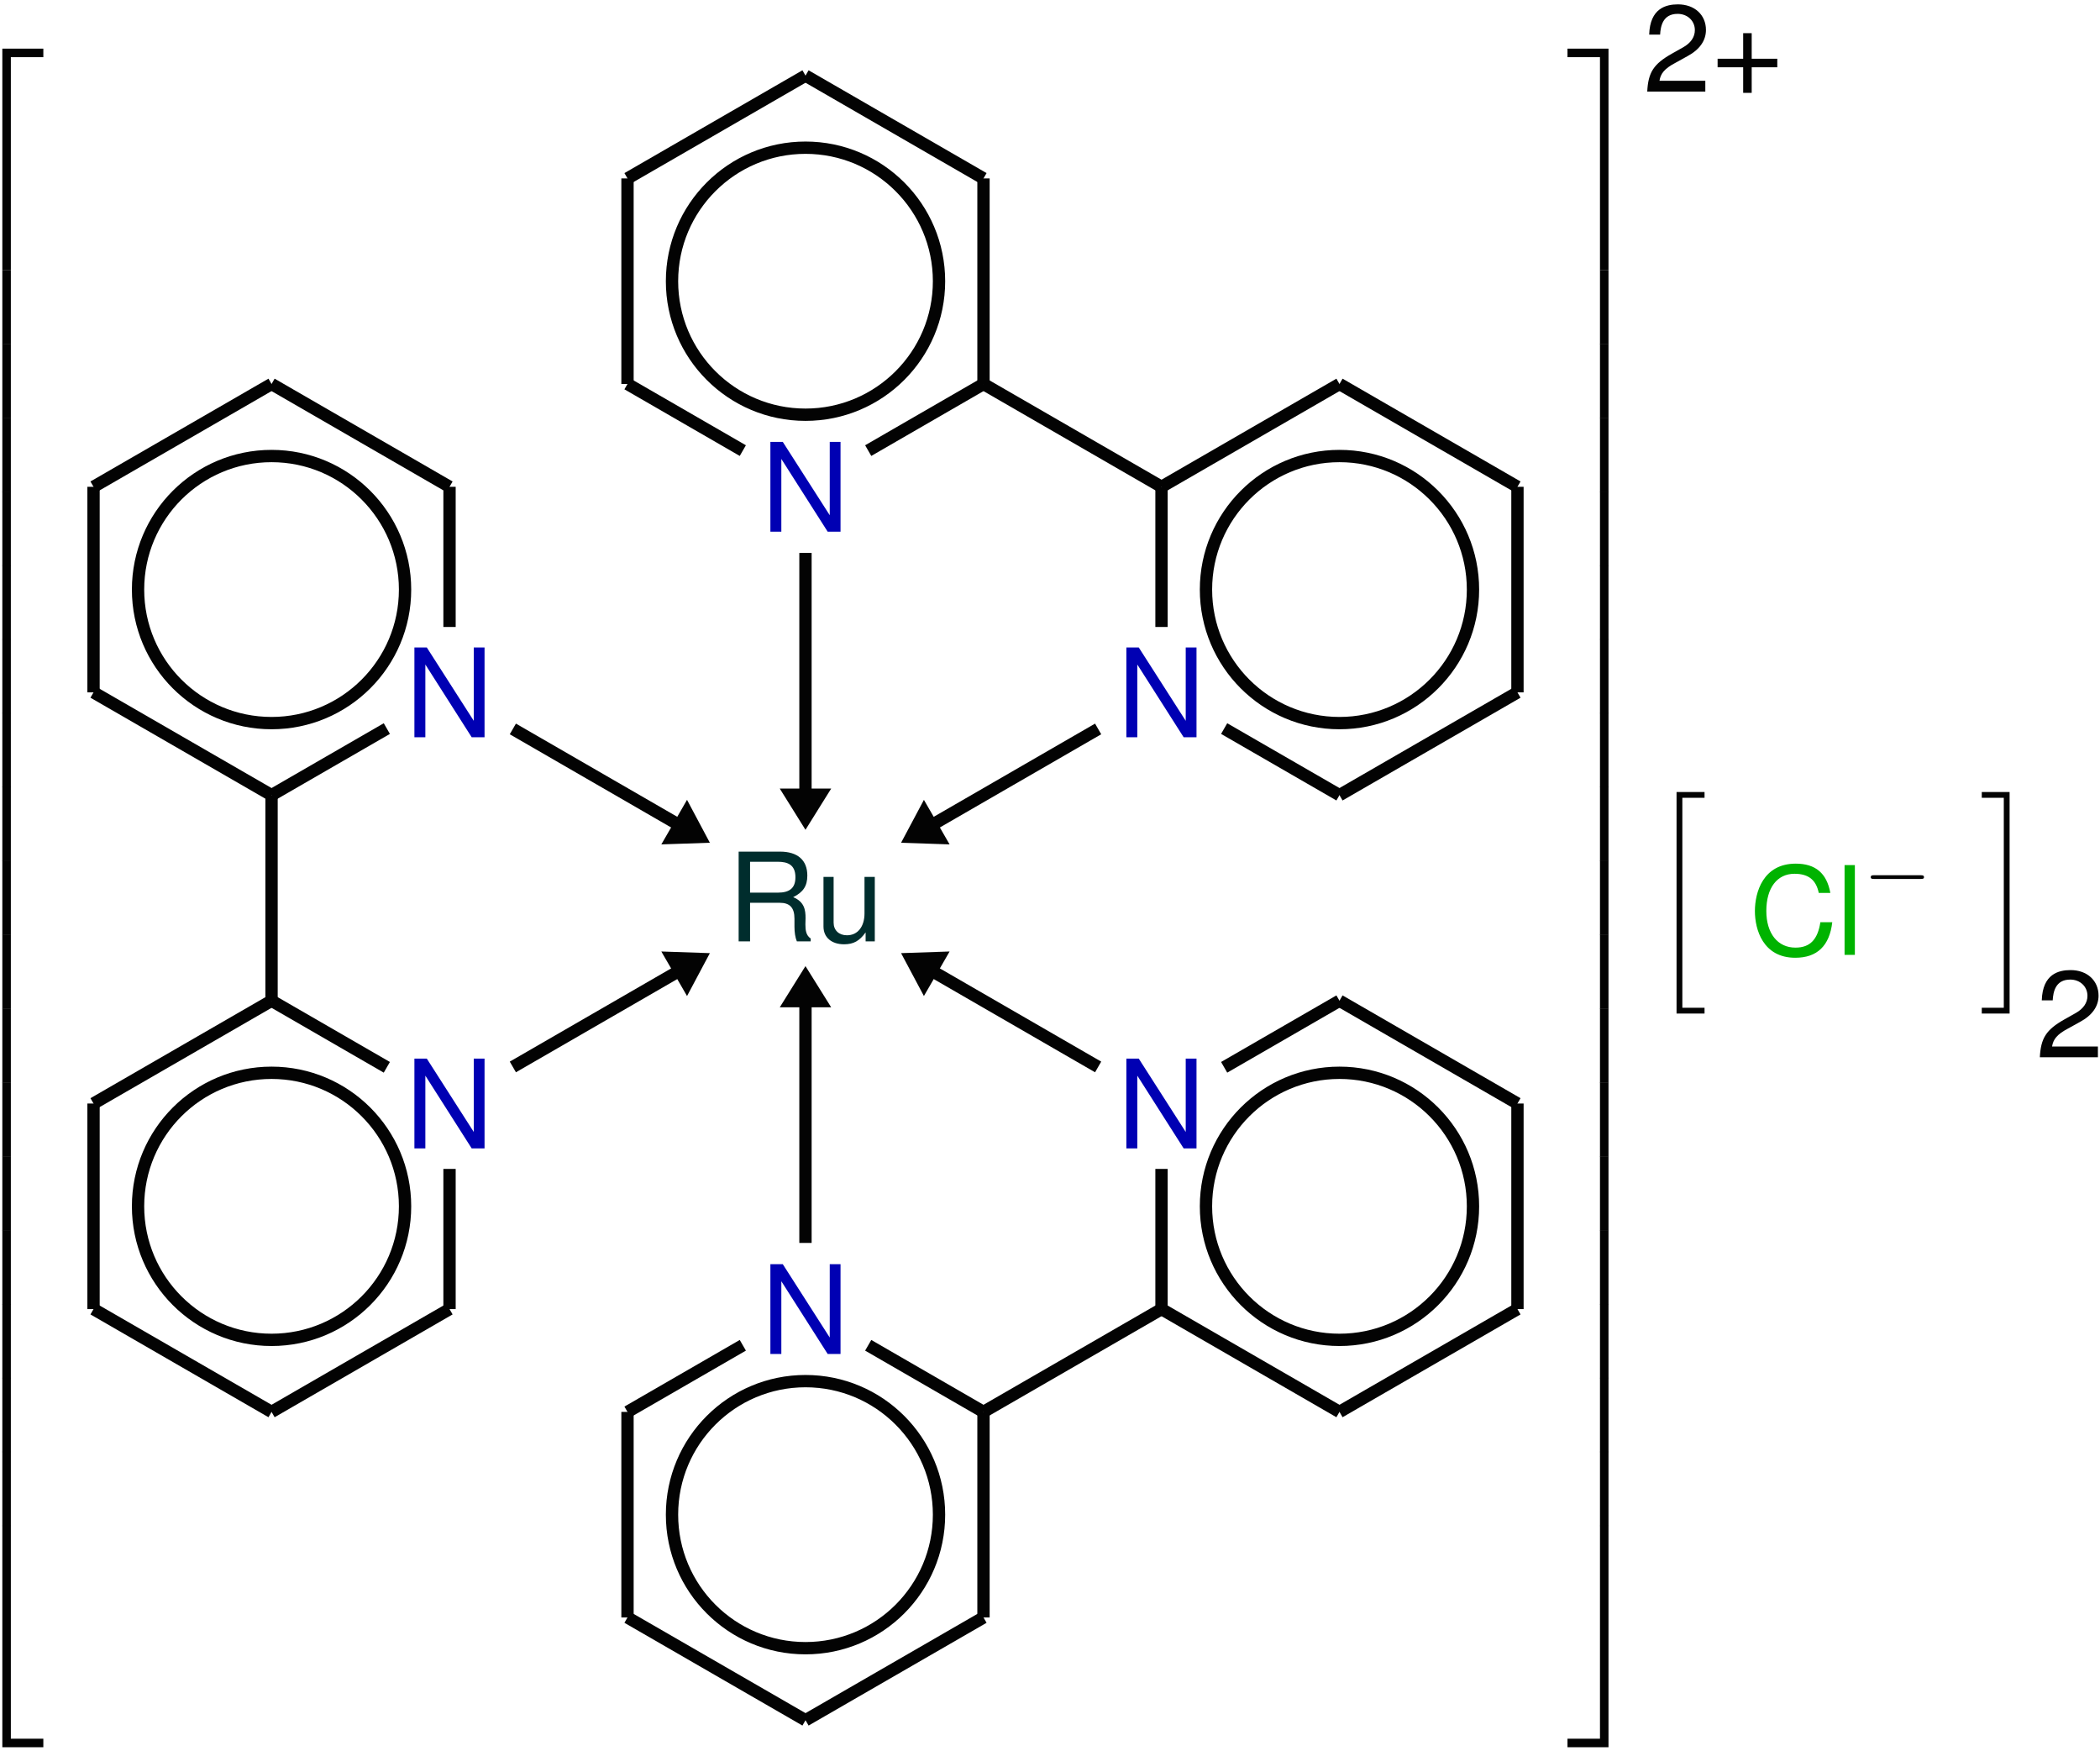
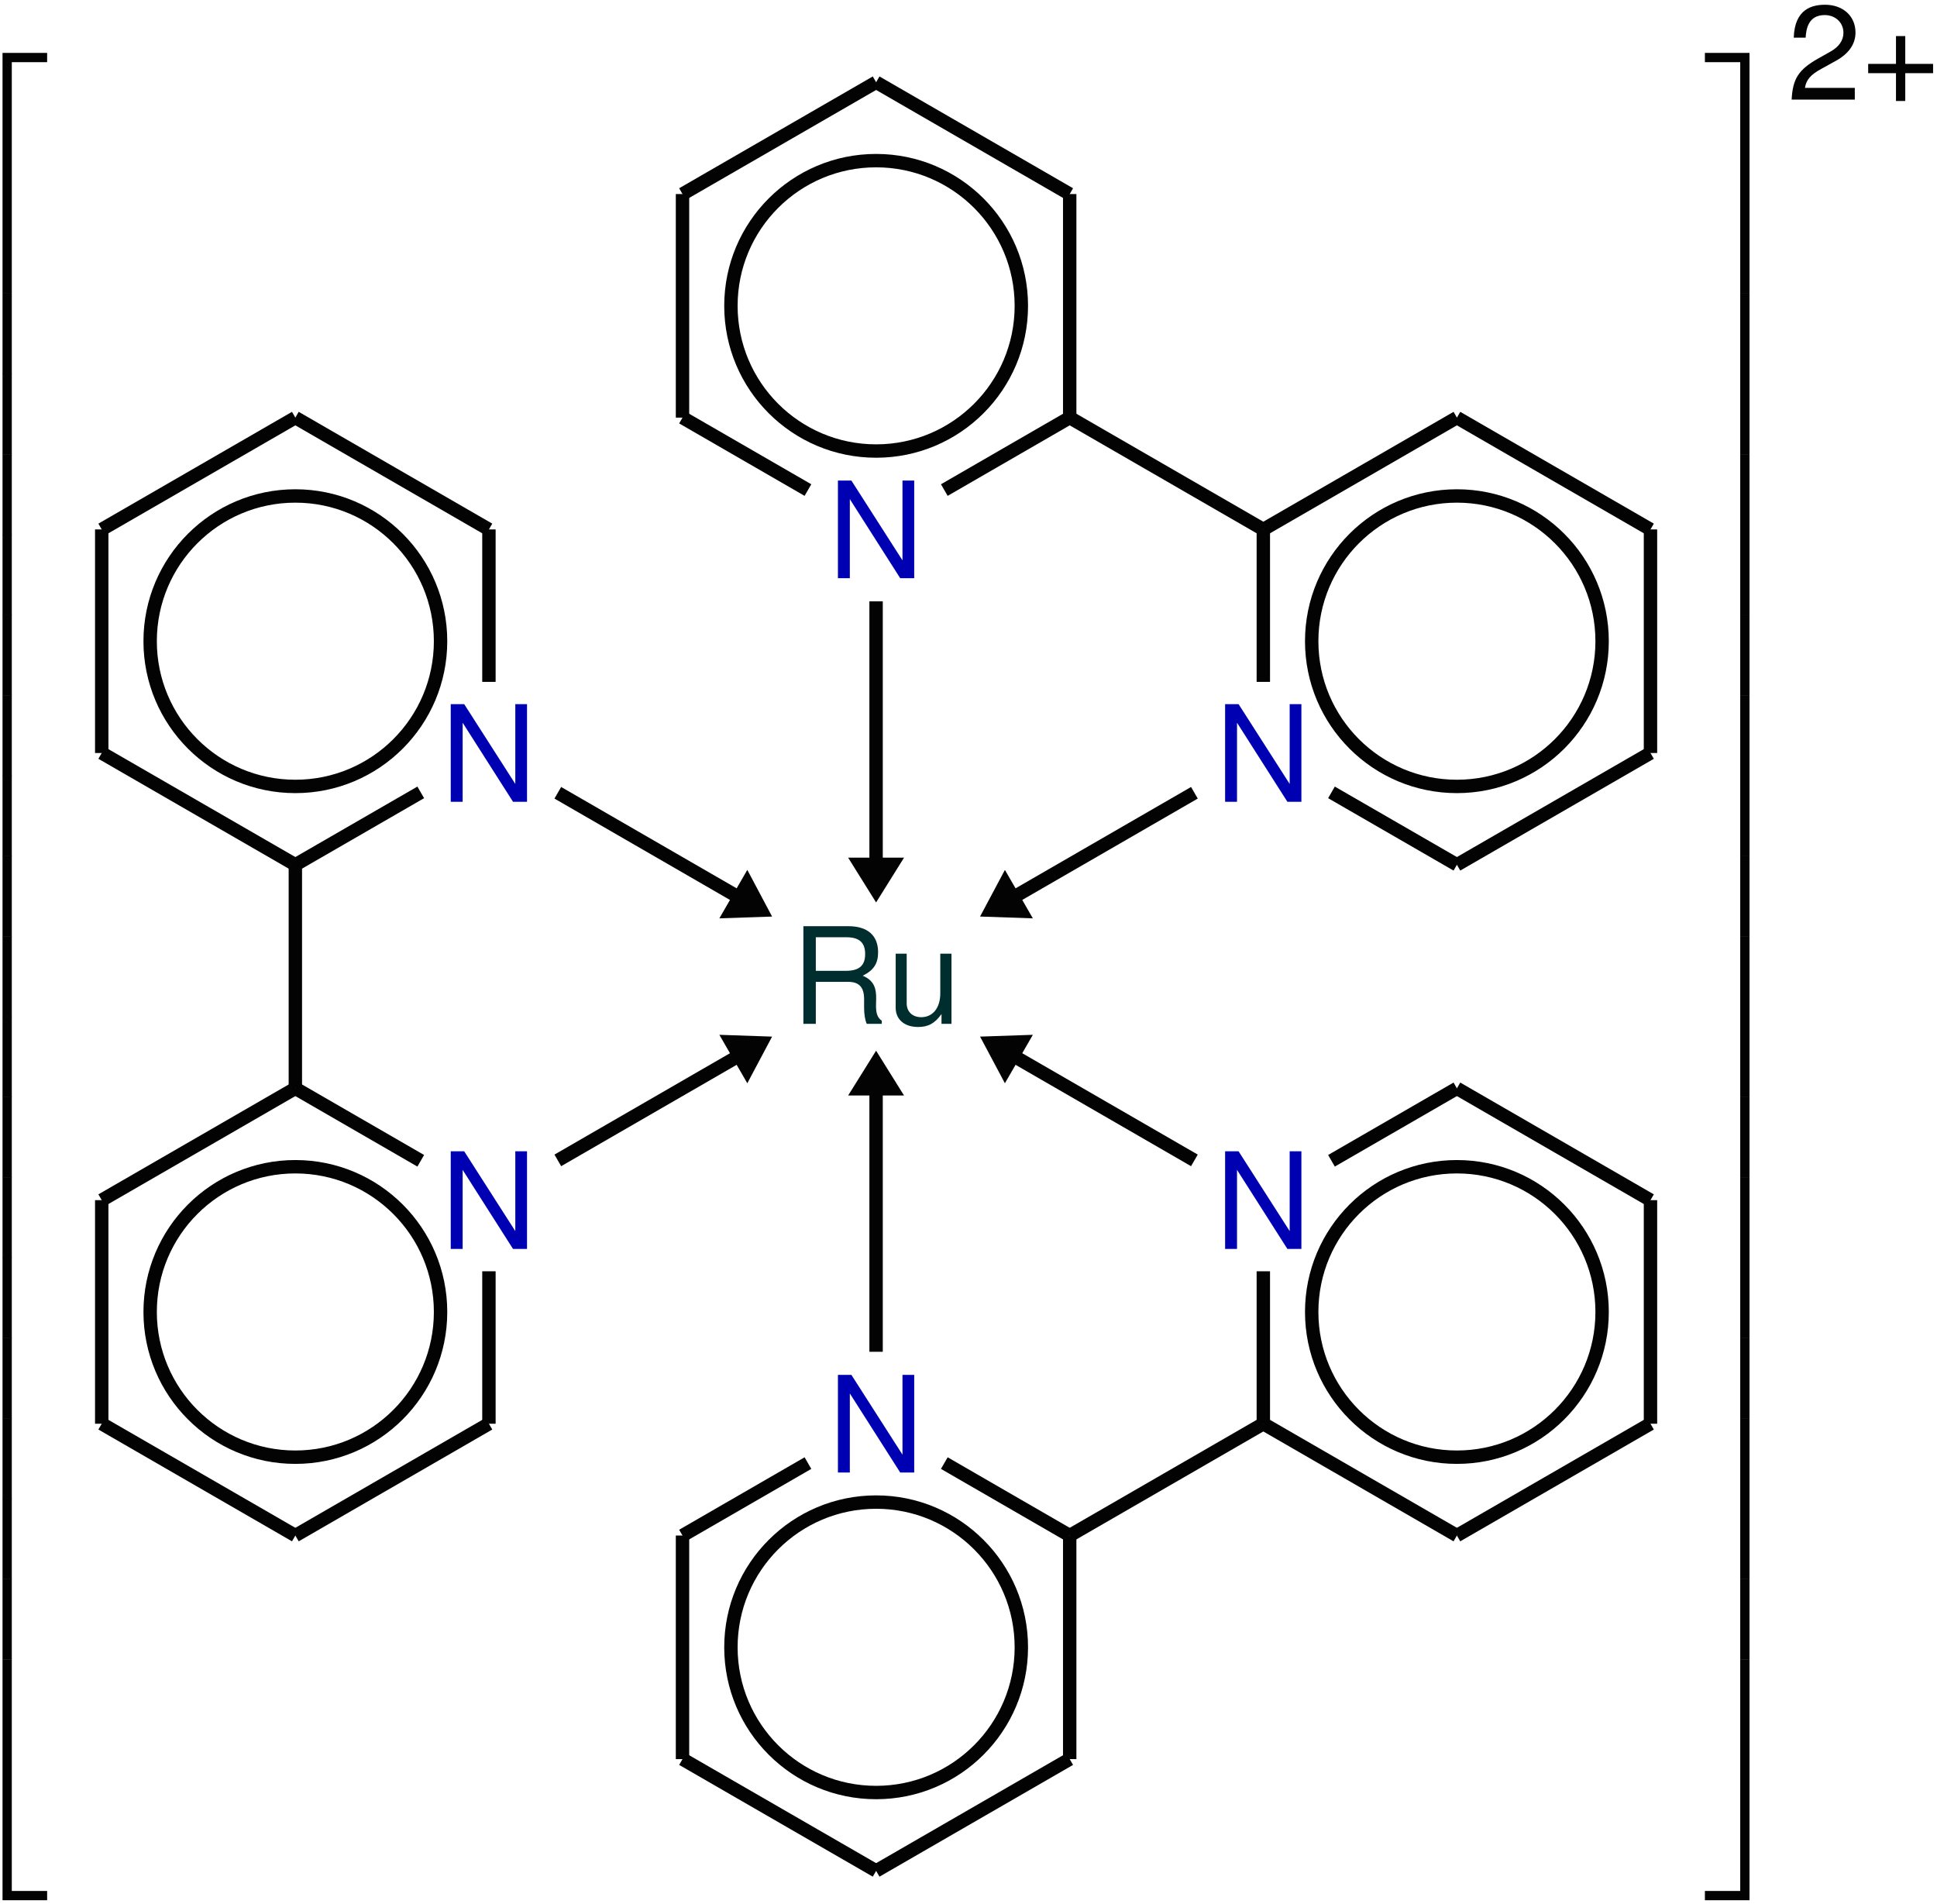
- <svg xmlns="http://www.w3.org/2000/svg" xmlns:xlink="http://www.w3.org/1999/xlink" width="204pt" height="170pt" viewBox="0 0 204 170" version="1.1">
+ <svg xmlns="http://www.w3.org/2000/svg" xmlns:xlink="http://www.w3.org/1999/xlink" width="173pt" height="170pt" viewBox="0 0 173 170" version="1.1">
  <defs>
    <g>
      <symbol overflow="visible" id="glyph0-0">
        <path style="stroke:none;" d="" />
      </symbol>
      <symbol overflow="visible" id="glyph0-1">
        <path style="stroke:none;" d="M 3.891 21.031 L 4.719 21.031 L 4.719 0.359 L 7.875 0.359 L 7.875 -0.469 L 3.891 -0.469 Z M 3.891 21.031 " />
      </symbol>
      <symbol overflow="visible" id="glyph0-2">
        <path style="stroke:none;" d="M 3.891 7.188 L 4.719 7.188 L 4.719 -0.016 L 3.891 -0.016 Z M 3.891 7.188 " />
      </symbol>
      <symbol overflow="visible" id="glyph0-3">
        <path style="stroke:none;" d="M 3.891 21.031 L 7.875 21.031 L 7.875 20.203 L 4.719 20.203 L 4.719 -0.484 L 3.891 -0.484 Z M 3.891 21.031 " />
      </symbol>
      <symbol overflow="visible" id="glyph0-4">
        <path style="stroke:none;" d="M 3.234 21.031 L 4.062 21.031 L 4.062 -0.469 L 0.078 -0.469 L 0.078 0.359 L 3.234 0.359 Z M 3.234 21.031 " />
      </symbol>
      <symbol overflow="visible" id="glyph0-5">
        <path style="stroke:none;" d="M 3.234 7.188 L 4.062 7.188 L 4.062 -0.016 L 3.234 -0.016 Z M 3.234 7.188 " />
      </symbol>
      <symbol overflow="visible" id="glyph0-6">
        <path style="stroke:none;" d="M 3.234 20.203 L 0.078 20.203 L 0.078 21.031 L 4.062 21.031 L 4.062 -0.484 L 3.234 -0.484 Z M 3.234 20.203 " />
      </symbol>
-       <symbol overflow="visible" id="glyph0-7">
-         <path style="stroke:none;" d="M 2.703 21.031 L 5.422 21.031 L 5.422 20.469 L 3.266 20.469 L 3.266 0.078 L 5.422 0.078 L 5.422 -0.484 L 2.703 -0.484 Z M 2.703 21.031 " />
-       </symbol>
-       <symbol overflow="visible" id="glyph0-8">
-         <path style="stroke:none;" d="M 2.359 20.469 L 0.219 20.469 L 0.219 21.031 L 2.922 21.031 L 2.922 -0.484 L 0.219 -0.484 L 0.219 0.078 L 2.359 0.078 Z M 2.359 20.469 " />
-       </symbol>
      <symbol overflow="visible" id="glyph1-0">
        <path style="stroke:none;" d="M 7.406 -6.219 C 7.406 -7.609 6.406 -8.516 4.859 -8.516 C 3.125 -8.516 2.234 -7.547 2.234 -5.719 L 3.25 -5.719 C 3.25 -6.781 3.547 -7.578 4.797 -7.578 C 5.719 -7.578 6.328 -7.031 6.328 -6.219 C 6.328 -4.703 4.188 -4.312 4.188 -2.688 L 4.188 -2.031 L 5.266 -2.031 L 5.266 -2.594 C 5.266 -4.016 7.406 -4.25 7.406 -6.219 Z M 5.266 -0.891 L 4.188 -0.891 L 4.188 0.344 L 5.266 0.344 Z M 0.422 1.656 L 9.141 1.656 L 9.141 -9.562 L 0.422 -9.562 Z M 1.406 0.828 L 1.406 -8.719 L 8.156 -8.719 L 8.156 0.828 Z M 1.406 0.828 " />
      </symbol>
      <symbol overflow="visible" id="glyph1-1">
        <path style="stroke:none;" d="M 6.25 -4.297 C 7.234 -4.781 7.625 -5.391 7.625 -6.391 C 7.625 -7.891 6.688 -8.719 4.969 -8.719 L 0.953 -8.719 L 0.953 0 L 2.062 0 L 2.062 -3.75 L 4.938 -3.75 C 5.922 -3.75 6.375 -3.281 6.375 -2.203 L 6.375 -1.422 C 6.375 -0.891 6.453 -0.359 6.609 0 L 7.953 0 L 7.953 -0.281 C 7.5 -0.578 7.438 -1.094 7.438 -1.656 C 7.438 -1.844 7.453 -2.062 7.453 -2.266 C 7.453 -3.047 7.344 -3.844 6.25 -4.297 Z M 6.469 -6.234 C 6.469 -5.203 5.938 -4.734 4.75 -4.734 L 2.062 -4.734 L 2.062 -7.734 L 4.75 -7.734 C 5.688 -7.734 6.469 -7.469 6.469 -6.234 Z M 6.469 -6.234 " />
      </symbol>
      <symbol overflow="visible" id="glyph1-2">
        <path style="stroke:none;" d="M 5.703 0 L 5.703 -6.266 L 4.703 -6.266 L 4.703 -2.719 C 4.703 -1.438 4.047 -0.594 3 -0.594 C 2.219 -0.594 1.703 -1.078 1.703 -1.828 L 1.703 -6.266 L 0.719 -6.266 L 0.719 -1.438 C 0.719 -0.391 1.5 0.281 2.719 0.281 C 3.641 0.281 4.219 -0.047 4.812 -0.875 L 4.812 0 Z M 5.703 0 " />
      </symbol>
      <symbol overflow="visible" id="glyph1-3">
        <path style="stroke:none;" d="M 7.766 -8.719 L 6.719 -8.719 L 6.719 -1.594 L 2.156 -8.719 L 0.953 -8.719 L 0.953 0 L 2.016 0 L 2.016 -7.062 L 6.516 0 L 7.766 0 Z M 7.766 -8.719 " />
      </symbol>
      <symbol overflow="visible" id="glyph1-4">
-         <path style="stroke:none;" d="M 0.484 -4.25 C 0.484 -2.469 1.266 0.281 4.406 0.281 C 6.531 0.281 7.734 -0.875 8 -3.172 L 6.844 -3.172 C 6.594 -1.531 5.875 -0.703 4.422 -0.703 C 2.688 -0.703 1.594 -2.094 1.594 -4.266 C 1.594 -6.5 2.641 -7.875 4.328 -7.875 C 5.734 -7.875 6.438 -7.234 6.688 -6.016 L 7.812 -6.016 C 7.469 -7.922 6.375 -8.859 4.453 -8.859 C 1.281 -8.859 0.484 -6.078 0.484 -4.25 Z M 0.484 -4.25 " />
+         <path style="stroke:none;" d="M 0.594 -5.531 L 1.656 -5.531 C 1.703 -6.328 1.906 -7.547 3.359 -7.547 C 4.312 -7.547 5.031 -6.875 5.031 -5.969 C 5.031 -5.297 4.641 -4.719 3.891 -4.297 L 2.781 -3.672 C 1.016 -2.672 0.5 -1.859 0.406 0 L 6.047 0 L 6.047 -1.047 L 1.594 -1.047 C 1.703 -1.734 2.062 -2.219 3.125 -2.781 L 4.312 -3.438 C 5.5 -4.078 6.109 -4.953 6.109 -5.984 C 6.109 -7.453 5 -8.469 3.391 -8.469 C 2.234 -8.469 0.672 -8.094 0.594 -5.531 Z M 0.594 -5.531 " />
      </symbol>
      <symbol overflow="visible" id="glyph1-5">
-         <path style="stroke:none;" d="M 1.719 -8.719 L 0.719 -8.719 L 0.719 0 L 1.719 0 Z M 1.719 -8.719 " />
-       </symbol>
-       <symbol overflow="visible" id="glyph1-6">
-         <path style="stroke:none;" d="M 0.594 -5.531 L 1.656 -5.531 C 1.703 -6.328 1.906 -7.547 3.359 -7.547 C 4.312 -7.547 5.031 -6.875 5.031 -5.969 C 5.031 -5.297 4.641 -4.719 3.891 -4.297 L 2.781 -3.672 C 1.016 -2.672 0.5 -1.859 0.406 0 L 6.047 0 L 6.047 -1.047 L 1.594 -1.047 C 1.703 -1.734 2.062 -2.219 3.125 -2.781 L 4.312 -3.438 C 5.5 -4.078 6.109 -4.953 6.109 -5.984 C 6.109 -7.453 5 -8.469 3.391 -8.469 C 2.234 -8.469 0.672 -8.094 0.594 -5.531 Z M 0.594 -5.531 " />
-       </symbol>
-       <symbol overflow="visible" id="glyph1-7">
        <path style="stroke:none;" d="M 6.391 -3.188 L 3.906 -3.188 L 3.906 -5.672 L 3.078 -5.672 L 3.078 -3.188 L 0.594 -3.188 L 0.594 -2.359 L 3.078 -2.359 L 3.078 0.125 L 3.906 0.125 L 3.906 -2.359 L 6.391 -2.359 Z M 6.391 -3.188 " />
-       </symbol>
-       <symbol overflow="visible" id="glyph2-0">
-         <path style="stroke:none;" d="" />
-       </symbol>
-       <symbol overflow="visible" id="glyph2-1">
-         <path style="stroke:none;" d="M 5.562 -1.812 C 5.703 -1.812 5.875 -1.812 5.875 -1.984 C 5.875 -2.172 5.703 -2.172 5.562 -2.172 L 1 -2.172 C 0.875 -2.172 0.703 -2.172 0.703 -1.984 C 0.703 -1.812 0.875 -1.812 1 -1.812 Z M 5.562 -1.812 " />
      </symbol>
    </g>
  </defs>
  <g id="surface31">
    <g style="fill:rgb(0.999%,0.999%,0.999%);fill-opacity:1;">
      <use xlink:href="#glyph0-1" x="-3.665" y="5.193" />
    </g>
    <g style="fill:rgb(0.999%,0.999%,0.999%);fill-opacity:1;">
      <use xlink:href="#glyph0-2" x="-3.665" y="26.235" />
    </g>
    <g style="fill:rgb(0.999%,0.999%,0.999%);fill-opacity:1;">
      <use xlink:href="#glyph0-2" x="-3.665" y="33.408" />
    </g>
    <g style="fill:rgb(0.999%,0.999%,0.999%);fill-opacity:1;">
      <use xlink:href="#glyph0-2" x="-3.665" y="40.581" />
    </g>
    <g style="fill:rgb(0.999%,0.999%,0.999%);fill-opacity:1;">
      <use xlink:href="#glyph0-2" x="-3.665" y="47.754" />
    </g>
    <g style="fill:rgb(0.999%,0.999%,0.999%);fill-opacity:1;">
      <use xlink:href="#glyph0-2" x="-3.665" y="54.927" />
    </g>
    <g style="fill:rgb(0.999%,0.999%,0.999%);fill-opacity:1;">
      <use xlink:href="#glyph0-2" x="-3.665" y="62.1" />
    </g>
    <g style="fill:rgb(0.999%,0.999%,0.999%);fill-opacity:1;">
      <use xlink:href="#glyph0-2" x="-3.665" y="69.274" />
    </g>
    <g style="fill:rgb(0.999%,0.999%,0.999%);fill-opacity:1;">
      <use xlink:href="#glyph0-2" x="-3.665" y="76.447" />
    </g>
    <g style="fill:rgb(0.999%,0.999%,0.999%);fill-opacity:1;">
      <use xlink:href="#glyph0-2" x="-3.665" y="83.62" />
    </g>
    <g style="fill:rgb(0.999%,0.999%,0.999%);fill-opacity:1;">
      <use xlink:href="#glyph0-2" x="-3.665" y="90.793" />
    </g>
    <g style="fill:rgb(0.999%,0.999%,0.999%);fill-opacity:1;">
      <use xlink:href="#glyph0-2" x="-3.665" y="97.966" />
    </g>
    <g style="fill:rgb(0.999%,0.999%,0.999%);fill-opacity:1;">
      <use xlink:href="#glyph0-2" x="-3.665" y="105.139" />
    </g>
    <g style="fill:rgb(0.999%,0.999%,0.999%);fill-opacity:1;">
      <use xlink:href="#glyph0-2" x="-3.665" y="112.313" />
    </g>
    <g style="fill:rgb(0.999%,0.999%,0.999%);fill-opacity:1;">
      <use xlink:href="#glyph0-2" x="-3.665" y="119.486" />
    </g>
    <g style="fill:rgb(0.999%,0.999%,0.999%);fill-opacity:1;">
      <use xlink:href="#glyph0-2" x="-3.665" y="126.659" />
    </g>
    <g style="fill:rgb(0.999%,0.999%,0.999%);fill-opacity:1;">
      <use xlink:href="#glyph0-2" x="-3.665" y="133.832" />
    </g>
    <g style="fill:rgb(0.999%,0.999%,0.999%);fill-opacity:1;">
      <use xlink:href="#glyph0-2" x="-3.665" y="141.005" />
    </g>
    <g style="fill:rgb(0.999%,0.999%,0.999%);fill-opacity:1;">
      <use xlink:href="#glyph0-3" x="-3.665" y="148.657" />
    </g>
    <g style="fill:rgb(0%,17.499%,17.499%);fill-opacity:1;">
      <use xlink:href="#glyph1-1" x="70.801" y="91.427" />
      <use xlink:href="#glyph1-2" x="79.277" y="91.427" />
    </g>
    <g style="fill:rgb(0%,0%,70%);fill-opacity:1;">
      <use xlink:href="#glyph1-3" x="108.466" y="111.529" />
    </g>
    <path style="fill:none;stroke-width:1.196;stroke-linecap:butt;stroke-linejoin:miter;stroke:rgb(0.999%,0.999%,0.999%);stroke-opacity:1;stroke-miterlimit:10;" d="M 64.841 -25.729 C 64.841 -18.565 59.032 -12.761 51.872 -12.761 C 44.708 -12.761 38.903 -18.565 38.903 -25.729 C 38.903 -32.889 44.708 -38.698 51.872 -38.698 C 59.032 -38.698 64.841 -32.889 64.841 -25.729 " transform="matrix(1,0,0,-1,78.249,91.427)" />
    <path style="fill:none;stroke-width:1.196;stroke-linecap:butt;stroke-linejoin:miter;stroke:rgb(0.999%,0.999%,0.999%);stroke-opacity:1;stroke-miterlimit:10;" d="M 34.583 -22.096 L 34.583 -35.71 " transform="matrix(1,0,0,-1,78.249,91.427)" />
    <path style="fill:none;stroke-width:1.196;stroke-linecap:butt;stroke-linejoin:miter;stroke:rgb(0.999%,0.999%,0.999%);stroke-opacity:1;stroke-miterlimit:10;" d="M 34.583 -35.71 L 51.872 -45.694 " transform="matrix(1,0,0,-1,78.249,91.427)" />
    <path style="fill:none;stroke-width:1.196;stroke-linecap:butt;stroke-linejoin:miter;stroke:rgb(0.999%,0.999%,0.999%);stroke-opacity:1;stroke-miterlimit:10;" d="M 51.872 -45.694 L 69.161 -35.71 " transform="matrix(1,0,0,-1,78.249,91.427)" />
    <path style="fill:none;stroke-width:1.196;stroke-linecap:butt;stroke-linejoin:miter;stroke:rgb(0.999%,0.999%,0.999%);stroke-opacity:1;stroke-miterlimit:10;" d="M 69.161 -35.71 L 69.161 -15.745 " transform="matrix(1,0,0,-1,78.249,91.427)" />
    <path style="fill:none;stroke-width:1.196;stroke-linecap:butt;stroke-linejoin:miter;stroke:rgb(0.999%,0.999%,0.999%);stroke-opacity:1;stroke-miterlimit:10;" d="M 69.161 -15.745 L 51.872 -5.761 " transform="matrix(1,0,0,-1,78.249,91.427)" />
    <path style="fill:none;stroke-width:1.196;stroke-linecap:butt;stroke-linejoin:miter;stroke:rgb(0.999%,0.999%,0.999%);stroke-opacity:1;stroke-miterlimit:10;" d="M 64.841 34.169 C 64.841 41.329 59.032 47.138 51.872 47.138 C 44.708 47.138 38.903 41.329 38.903 34.169 C 38.903 27.005 44.708 21.2 51.872 21.2 C 59.032 21.2 64.841 27.005 64.841 34.169 " transform="matrix(1,0,0,-1,78.249,91.427)" />
    <path style="fill:none;stroke-width:1.196;stroke-linecap:butt;stroke-linejoin:miter;stroke:rgb(0.999%,0.999%,0.999%);stroke-opacity:1;stroke-miterlimit:10;" d="M 51.872 14.204 L 69.161 24.185 " transform="matrix(1,0,0,-1,78.249,91.427)" />
    <path style="fill:none;stroke-width:1.196;stroke-linecap:butt;stroke-linejoin:miter;stroke:rgb(0.999%,0.999%,0.999%);stroke-opacity:1;stroke-miterlimit:10;" d="M 69.161 24.185 L 69.161 44.15 " transform="matrix(1,0,0,-1,78.249,91.427)" />
    <path style="fill:none;stroke-width:1.196;stroke-linecap:butt;stroke-linejoin:miter;stroke:rgb(0.999%,0.999%,0.999%);stroke-opacity:1;stroke-miterlimit:10;" d="M 69.161 44.15 L 51.872 54.134 " transform="matrix(1,0,0,-1,78.249,91.427)" />
    <path style="fill:none;stroke-width:1.196;stroke-linecap:butt;stroke-linejoin:miter;stroke:rgb(0.999%,0.999%,0.999%);stroke-opacity:1;stroke-miterlimit:10;" d="M 51.872 54.134 L 34.583 44.15 " transform="matrix(1,0,0,-1,78.249,91.427)" />
    <path style="fill:none;stroke-width:1.196;stroke-linecap:butt;stroke-linejoin:miter;stroke:rgb(0.999%,0.999%,0.999%);stroke-opacity:1;stroke-miterlimit:10;" d="M 34.583 44.15 L 17.29 54.134 " transform="matrix(1,0,0,-1,78.249,91.427)" />
    <path style="fill:none;stroke-width:1.196;stroke-linecap:butt;stroke-linejoin:miter;stroke:rgb(0.999%,0.999%,0.999%);stroke-opacity:1;stroke-miterlimit:10;" d="M 12.97 64.115 C 12.97 71.279 7.161 77.083 0.001 77.083 C -7.163 77.083 -12.968 71.279 -12.968 64.115 C -12.968 56.954 -7.163 51.15 0.001 51.15 C 7.161 51.15 12.97 56.954 12.97 64.115 " transform="matrix(1,0,0,-1,78.249,91.427)" />
    <path style="fill:none;stroke-width:1.196;stroke-linecap:butt;stroke-linejoin:miter;stroke:rgb(0.999%,0.999%,0.999%);stroke-opacity:1;stroke-miterlimit:10;" d="M 17.29 54.134 L 17.29 74.099 " transform="matrix(1,0,0,-1,78.249,91.427)" />
    <path style="fill:none;stroke-width:1.196;stroke-linecap:butt;stroke-linejoin:miter;stroke:rgb(0.999%,0.999%,0.999%);stroke-opacity:1;stroke-miterlimit:10;" d="M 17.29 74.099 L 0.001 84.083 " transform="matrix(1,0,0,-1,78.249,91.427)" />
    <path style="fill:none;stroke-width:1.196;stroke-linecap:butt;stroke-linejoin:miter;stroke:rgb(0.999%,0.999%,0.999%);stroke-opacity:1;stroke-miterlimit:10;" d="M 0.001 84.083 L -17.292 74.099 " transform="matrix(1,0,0,-1,78.249,91.427)" />
    <path style="fill:none;stroke-width:1.196;stroke-linecap:butt;stroke-linejoin:miter;stroke:rgb(0.999%,0.999%,0.999%);stroke-opacity:1;stroke-miterlimit:10;" d="M -17.292 74.099 L -17.292 54.134 " transform="matrix(1,0,0,-1,78.249,91.427)" />
    <path style="fill:none;stroke-width:1.196;stroke-linecap:butt;stroke-linejoin:miter;stroke:rgb(0.999%,0.999%,0.999%);stroke-opacity:1;stroke-miterlimit:10;" d="M -38.901 34.169 C -38.901 41.329 -44.71 47.138 -51.87 47.138 C -59.034 47.138 -64.839 41.329 -64.839 34.169 C -64.839 27.005 -59.034 21.2 -51.87 21.2 C -44.71 21.2 -38.901 27.005 -38.901 34.169 " transform="matrix(1,0,0,-1,78.249,91.427)" />
    <path style="fill:none;stroke-width:1.196;stroke-linecap:butt;stroke-linejoin:miter;stroke:rgb(0.999%,0.999%,0.999%);stroke-opacity:1;stroke-miterlimit:10;" d="M -34.581 44.15 L -51.87 54.134 " transform="matrix(1,0,0,-1,78.249,91.427)" />
    <path style="fill:none;stroke-width:1.196;stroke-linecap:butt;stroke-linejoin:miter;stroke:rgb(0.999%,0.999%,0.999%);stroke-opacity:1;stroke-miterlimit:10;" d="M -51.87 54.134 L -69.163 44.15 " transform="matrix(1,0,0,-1,78.249,91.427)" />
    <path style="fill:none;stroke-width:1.196;stroke-linecap:butt;stroke-linejoin:miter;stroke:rgb(0.999%,0.999%,0.999%);stroke-opacity:1;stroke-miterlimit:10;" d="M -69.163 44.15 L -69.163 24.185 " transform="matrix(1,0,0,-1,78.249,91.427)" />
    <path style="fill:none;stroke-width:1.196;stroke-linecap:butt;stroke-linejoin:miter;stroke:rgb(0.999%,0.999%,0.999%);stroke-opacity:1;stroke-miterlimit:10;" d="M -69.163 24.185 L -51.87 14.204 " transform="matrix(1,0,0,-1,78.249,91.427)" />
    <path style="fill:none;stroke-width:1.196;stroke-linecap:butt;stroke-linejoin:miter;stroke:rgb(0.999%,0.999%,0.999%);stroke-opacity:1;stroke-miterlimit:10;" d="M -51.87 14.204 L -51.87 -5.761 " transform="matrix(1,0,0,-1,78.249,91.427)" />
    <path style="fill:none;stroke-width:1.196;stroke-linecap:butt;stroke-linejoin:miter;stroke:rgb(0.999%,0.999%,0.999%);stroke-opacity:1;stroke-miterlimit:10;" d="M -38.901 -25.729 C -38.901 -18.565 -44.71 -12.761 -51.87 -12.761 C -59.034 -12.761 -64.839 -18.565 -64.839 -25.729 C -64.839 -32.889 -59.034 -38.698 -51.87 -38.698 C -44.71 -38.698 -38.901 -32.889 -38.901 -25.729 " transform="matrix(1,0,0,-1,78.249,91.427)" />
    <path style="fill:none;stroke-width:1.196;stroke-linecap:butt;stroke-linejoin:miter;stroke:rgb(0.999%,0.999%,0.999%);stroke-opacity:1;stroke-miterlimit:10;" d="M -51.87 -5.761 L -69.163 -15.745 " transform="matrix(1,0,0,-1,78.249,91.427)" />
    <path style="fill:none;stroke-width:1.196;stroke-linecap:butt;stroke-linejoin:miter;stroke:rgb(0.999%,0.999%,0.999%);stroke-opacity:1;stroke-miterlimit:10;" d="M -69.163 -15.745 L -69.163 -35.71 " transform="matrix(1,0,0,-1,78.249,91.427)" />
    <path style="fill:none;stroke-width:1.196;stroke-linecap:butt;stroke-linejoin:miter;stroke:rgb(0.999%,0.999%,0.999%);stroke-opacity:1;stroke-miterlimit:10;" d="M -69.163 -35.71 L -51.87 -45.694 " transform="matrix(1,0,0,-1,78.249,91.427)" />
    <path style="fill:none;stroke-width:1.196;stroke-linecap:butt;stroke-linejoin:miter;stroke:rgb(0.999%,0.999%,0.999%);stroke-opacity:1;stroke-miterlimit:10;" d="M -51.87 -45.694 L -34.581 -35.71 " transform="matrix(1,0,0,-1,78.249,91.427)" />
    <path style="fill:none;stroke-width:1.196;stroke-linecap:butt;stroke-linejoin:miter;stroke:rgb(0.999%,0.999%,0.999%);stroke-opacity:1;stroke-miterlimit:10;" d="M 12.97 -55.675 C 12.97 -48.514 7.161 -42.706 0.001 -42.706 C -7.163 -42.706 -12.968 -48.514 -12.968 -55.675 C -12.968 -62.839 -7.163 -68.643 0.001 -68.643 C 7.161 -68.643 12.97 -62.839 12.97 -55.675 " transform="matrix(1,0,0,-1,78.249,91.427)" />
    <path style="fill:none;stroke-width:1.196;stroke-linecap:butt;stroke-linejoin:miter;stroke:rgb(0.999%,0.999%,0.999%);stroke-opacity:1;stroke-miterlimit:10;" d="M -17.292 -45.694 L -17.292 -65.659 " transform="matrix(1,0,0,-1,78.249,91.427)" />
    <path style="fill:none;stroke-width:1.196;stroke-linecap:butt;stroke-linejoin:miter;stroke:rgb(0.999%,0.999%,0.999%);stroke-opacity:1;stroke-miterlimit:10;" d="M -17.292 -65.659 L 0.001 -75.639 " transform="matrix(1,0,0,-1,78.249,91.427)" />
    <path style="fill:none;stroke-width:1.196;stroke-linecap:butt;stroke-linejoin:miter;stroke:rgb(0.999%,0.999%,0.999%);stroke-opacity:1;stroke-miterlimit:10;" d="M 0.001 -75.639 L 17.29 -65.659 " transform="matrix(1,0,0,-1,78.249,91.427)" />
    <path style="fill:none;stroke-width:1.196;stroke-linecap:butt;stroke-linejoin:miter;stroke:rgb(0.999%,0.999%,0.999%);stroke-opacity:1;stroke-miterlimit:10;" d="M 17.29 -65.659 L 17.29 -45.694 " transform="matrix(1,0,0,-1,78.249,91.427)" />
    <path style="fill:none;stroke-width:1.196;stroke-linecap:butt;stroke-linejoin:miter;stroke:rgb(0.999%,0.999%,0.999%);stroke-opacity:1;stroke-miterlimit:10;" d="M 34.583 -35.71 L 17.29 -45.694 " transform="matrix(1,0,0,-1,78.249,91.427)" />
    <g style="fill:rgb(0%,0%,70%);fill-opacity:1;">
      <use xlink:href="#glyph1-3" x="73.885" y="131.494" />
    </g>
    <path style="fill:none;stroke-width:1.196;stroke-linecap:butt;stroke-linejoin:miter;stroke:rgb(0.999%,0.999%,0.999%);stroke-opacity:1;stroke-miterlimit:10;" d="M 17.29 -45.694 L 6.091 -39.225 " transform="matrix(1,0,0,-1,78.249,91.427)" />
    <path style="fill:none;stroke-width:1.196;stroke-linecap:butt;stroke-linejoin:miter;stroke:rgb(0.999%,0.999%,0.999%);stroke-opacity:1;stroke-miterlimit:10;" d="M -6.089 -39.225 L -17.292 -45.694 " transform="matrix(1,0,0,-1,78.249,91.427)" />
    <g style="fill:rgb(0%,0%,70%);fill-opacity:1;">
      <use xlink:href="#glyph1-3" x="39.304" y="111.529" />
    </g>
    <path style="fill:none;stroke-width:1.196;stroke-linecap:butt;stroke-linejoin:miter;stroke:rgb(0.999%,0.999%,0.999%);stroke-opacity:1;stroke-miterlimit:10;" d="M -34.581 -35.71 L -34.581 -22.096 " transform="matrix(1,0,0,-1,78.249,91.427)" />
    <path style="fill:none;stroke-width:1.196;stroke-linecap:butt;stroke-linejoin:miter;stroke:rgb(0.999%,0.999%,0.999%);stroke-opacity:1;stroke-miterlimit:10;" d="M -40.671 -12.229 L -51.87 -5.761 " transform="matrix(1,0,0,-1,78.249,91.427)" />
    <g style="fill:rgb(0%,0%,70%);fill-opacity:1;">
      <use xlink:href="#glyph1-3" x="39.304" y="71.599" />
    </g>
    <path style="fill:none;stroke-width:1.196;stroke-linecap:butt;stroke-linejoin:miter;stroke:rgb(0.999%,0.999%,0.999%);stroke-opacity:1;stroke-miterlimit:10;" d="M -51.87 14.204 L -40.671 20.669 " transform="matrix(1,0,0,-1,78.249,91.427)" />
    <path style="fill:none;stroke-width:1.196;stroke-linecap:butt;stroke-linejoin:miter;stroke:rgb(0.999%,0.999%,0.999%);stroke-opacity:1;stroke-miterlimit:10;" d="M -34.581 30.536 L -34.581 44.15 " transform="matrix(1,0,0,-1,78.249,91.427)" />
    <g style="fill:rgb(0%,0%,70%);fill-opacity:1;">
      <use xlink:href="#glyph1-3" x="73.885" y="51.634" />
    </g>
    <path style="fill:none;stroke-width:1.196;stroke-linecap:butt;stroke-linejoin:miter;stroke:rgb(0.999%,0.999%,0.999%);stroke-opacity:1;stroke-miterlimit:10;" d="M -17.292 54.134 L -6.089 47.665 " transform="matrix(1,0,0,-1,78.249,91.427)" />
    <path style="fill:none;stroke-width:1.196;stroke-linecap:butt;stroke-linejoin:miter;stroke:rgb(0.999%,0.999%,0.999%);stroke-opacity:1;stroke-miterlimit:10;" d="M 6.091 47.665 L 17.29 54.134 " transform="matrix(1,0,0,-1,78.249,91.427)" />
    <g style="fill:rgb(0%,0%,70%);fill-opacity:1;">
      <use xlink:href="#glyph1-3" x="108.466" y="71.599" />
    </g>
    <path style="fill:none;stroke-width:1.196;stroke-linecap:butt;stroke-linejoin:miter;stroke:rgb(0.999%,0.999%,0.999%);stroke-opacity:1;stroke-miterlimit:10;" d="M 34.583 44.15 L 34.583 30.536 " transform="matrix(1,0,0,-1,78.249,91.427)" />
    <path style="fill:none;stroke-width:1.196;stroke-linecap:butt;stroke-linejoin:miter;stroke:rgb(0.999%,0.999%,0.999%);stroke-opacity:1;stroke-miterlimit:10;" d="M 40.669 20.669 L 51.872 14.204 " transform="matrix(1,0,0,-1,78.249,91.427)" />
    <path style="fill:none;stroke-width:1.196;stroke-linecap:butt;stroke-linejoin:miter;stroke:rgb(0.999%,0.999%,0.999%);stroke-opacity:1;stroke-miterlimit:10;" d="M 51.872 -5.761 L 40.669 -12.229 " transform="matrix(1,0,0,-1,78.249,91.427)" />
    <g style="fill:rgb(0.999%,0.999%,0.999%);fill-opacity:1;">
      <use xlink:href="#glyph0-4" x="152.192" y="5.193" />
    </g>
    <g style="fill:rgb(0.999%,0.999%,0.999%);fill-opacity:1;">
      <use xlink:href="#glyph0-5" x="152.192" y="26.235" />
    </g>
    <g style="fill:rgb(0.999%,0.999%,0.999%);fill-opacity:1;">
      <use xlink:href="#glyph0-5" x="152.192" y="33.408" />
    </g>
    <g style="fill:rgb(0.999%,0.999%,0.999%);fill-opacity:1;">
      <use xlink:href="#glyph0-5" x="152.192" y="40.581" />
    </g>
    <g style="fill:rgb(0.999%,0.999%,0.999%);fill-opacity:1;">
      <use xlink:href="#glyph0-5" x="152.192" y="47.754" />
    </g>
    <g style="fill:rgb(0.999%,0.999%,0.999%);fill-opacity:1;">
      <use xlink:href="#glyph0-5" x="152.192" y="54.927" />
    </g>
    <g style="fill:rgb(0.999%,0.999%,0.999%);fill-opacity:1;">
      <use xlink:href="#glyph0-5" x="152.192" y="62.1" />
    </g>
    <g style="fill:rgb(0.999%,0.999%,0.999%);fill-opacity:1;">
      <use xlink:href="#glyph0-5" x="152.192" y="69.274" />
    </g>
    <g style="fill:rgb(0.999%,0.999%,0.999%);fill-opacity:1;">
      <use xlink:href="#glyph0-5" x="152.192" y="76.447" />
    </g>
    <g style="fill:rgb(0.999%,0.999%,0.999%);fill-opacity:1;">
      <use xlink:href="#glyph0-5" x="152.192" y="83.62" />
    </g>
    <g style="fill:rgb(0.999%,0.999%,0.999%);fill-opacity:1;">
      <use xlink:href="#glyph0-5" x="152.192" y="90.793" />
    </g>
    <g style="fill:rgb(0.999%,0.999%,0.999%);fill-opacity:1;">
      <use xlink:href="#glyph0-5" x="152.192" y="97.966" />
    </g>
    <g style="fill:rgb(0.999%,0.999%,0.999%);fill-opacity:1;">
      <use xlink:href="#glyph0-5" x="152.192" y="105.139" />
    </g>
    <g style="fill:rgb(0.999%,0.999%,0.999%);fill-opacity:1;">
      <use xlink:href="#glyph0-5" x="152.192" y="112.313" />
    </g>
    <g style="fill:rgb(0.999%,0.999%,0.999%);fill-opacity:1;">
      <use xlink:href="#glyph0-5" x="152.192" y="119.486" />
    </g>
    <g style="fill:rgb(0.999%,0.999%,0.999%);fill-opacity:1;">
      <use xlink:href="#glyph0-5" x="152.192" y="126.659" />
    </g>
    <g style="fill:rgb(0.999%,0.999%,0.999%);fill-opacity:1;">
      <use xlink:href="#glyph0-5" x="152.192" y="133.832" />
    </g>
    <g style="fill:rgb(0.999%,0.999%,0.999%);fill-opacity:1;">
      <use xlink:href="#glyph0-5" x="152.192" y="141.005" />
    </g>
    <g style="fill:rgb(0.999%,0.999%,0.999%);fill-opacity:1;">
      <use xlink:href="#glyph0-6" x="152.192" y="148.657" />
    </g>
-     <g style="fill:rgb(0.999%,0.999%,0.999%);fill-opacity:1;">
-       <use xlink:href="#glyph0-7" x="160.162" y="77.403" />
-     </g>
-     <g style="fill:rgb(0%,70%,0%);fill-opacity:1;">
-       <use xlink:href="#glyph1-4" x="169.992" y="92.735" />
-       <use xlink:href="#glyph1-5" x="178.468" y="92.735" />
-     </g>
-     <g style="fill:rgb(0.999%,0.999%,0.999%);fill-opacity:1;">
-       <use xlink:href="#glyph2-1" x="181.027" y="87.174" />
-     </g>
-     <g style="fill:rgb(0.999%,0.999%,0.999%);fill-opacity:1;">
-       <use xlink:href="#glyph0-8" x="192.296" y="77.403" />
-     </g>
-     <path style="fill:none;stroke-width:1.196;stroke-linecap:butt;stroke-linejoin:miter;stroke:rgb(0.999%,0.999%,0.999%);stroke-opacity:1;stroke-miterlimit:10;" d="M -91.265 -12.194 L -107.16 -3.014 " transform="matrix(1,0,0,-1,197.941,91.427)" />
-     <path style="fill-rule:nonzero;fill:rgb(0.999%,0.999%,0.999%);fill-opacity:1;stroke-width:1.015;stroke-linecap:butt;stroke-linejoin:miter;stroke:rgb(0.999%,0.999%,0.999%);stroke-opacity:1;stroke-miterlimit:10;" d="M 3.045 -0 L 0.507 1.583 L 0.505 -0 L 0.508 -1.582 Z M 3.045 -0 " transform="matrix(-0.86601,-0.5,-0.5,0.86601,91,94.56949)" />
-     <path style="fill:none;stroke-width:1.196;stroke-linecap:butt;stroke-linejoin:miter;stroke:rgb(0.999%,0.999%,0.999%);stroke-opacity:1;stroke-miterlimit:10;" d="M -119.695 -29.284 L -119.695 -6.147 " transform="matrix(1,0,0,-1,197.941,91.427)" />
-     <path style="fill-rule:nonzero;fill:rgb(0.999%,0.999%,0.999%);fill-opacity:1;stroke-width:1.015;stroke-linecap:butt;stroke-linejoin:miter;stroke:rgb(0.999%,0.999%,0.999%);stroke-opacity:1;stroke-miterlimit:10;" d="M 3.042 0.001 L 0.507 1.583 L 0.507 -1.581 Z M 3.042 0.001 " transform="matrix(0,-1,-1,0,78.24703,97.82753)" />
-     <path style="fill:none;stroke-width:1.196;stroke-linecap:butt;stroke-linejoin:miter;stroke:rgb(0.999%,0.999%,0.999%);stroke-opacity:1;stroke-miterlimit:10;" d="M -148.121 -12.194 L -132.226 -3.014 " transform="matrix(1,0,0,-1,197.941,91.427)" />
-     <path style="fill-rule:nonzero;fill:rgb(0.999%,0.999%,0.999%);fill-opacity:1;stroke-width:1.015;stroke-linecap:butt;stroke-linejoin:miter;stroke:rgb(0.999%,0.999%,0.999%);stroke-opacity:1;stroke-miterlimit:10;" d="M 3.043 0.001 L 0.506 1.583 L 0.507 -0.001 L 0.505 -1.583 Z M 3.043 0.001 " transform="matrix(0.86601,-0.5,-0.5,-0.86601,65.49405,94.56949)" />
-     <path style="fill:none;stroke-width:1.196;stroke-linecap:butt;stroke-linejoin:miter;stroke:rgb(0.999%,0.999%,0.999%);stroke-opacity:1;stroke-miterlimit:10;" d="M -148.121 20.634 L -132.226 11.454 " transform="matrix(1,0,0,-1,197.941,91.427)" />
-     <path style="fill-rule:nonzero;fill:rgb(0.999%,0.999%,0.999%);fill-opacity:1;stroke-width:1.015;stroke-linecap:butt;stroke-linejoin:miter;stroke:rgb(0.999%,0.999%,0.999%);stroke-opacity:1;stroke-miterlimit:10;" d="M 3.043 -0.002 L 0.505 1.582 L 0.507 0 L 0.506 -1.584 Z M 3.043 -0.002 " transform="matrix(0.86601,0.5,0.5,-0.86601,65.49405,79.84407)" />
-     <path style="fill:none;stroke-width:1.196;stroke-linecap:butt;stroke-linejoin:miter;stroke:rgb(0.999%,0.999%,0.999%);stroke-opacity:1;stroke-miterlimit:10;" d="M -119.695 37.728 L -119.695 14.587 " transform="matrix(1,0,0,-1,197.941,91.427)" />
-     <path style="fill-rule:nonzero;fill:rgb(0.999%,0.999%,0.999%);fill-opacity:1;stroke-width:1.015;stroke-linecap:butt;stroke-linejoin:miter;stroke:rgb(0.999%,0.999%,0.999%);stroke-opacity:1;stroke-miterlimit:10;" d="M 3.043 -0.001 L 0.508 1.581 L 0.508 -1.583 Z M 3.043 -0.001 " transform="matrix(0,1,1,0,78.24703,76.58603)" />
-     <path style="fill:none;stroke-width:1.196;stroke-linecap:butt;stroke-linejoin:miter;stroke:rgb(0.999%,0.999%,0.999%);stroke-opacity:1;stroke-miterlimit:10;" d="M -91.265 20.634 L -107.16 11.454 " transform="matrix(1,0,0,-1,197.941,91.427)" />
-     <path style="fill-rule:nonzero;fill:rgb(0.999%,0.999%,0.999%);fill-opacity:1;stroke-width:1.015;stroke-linecap:butt;stroke-linejoin:miter;stroke:rgb(0.999%,0.999%,0.999%);stroke-opacity:1;stroke-miterlimit:10;" d="M 3.045 0.001 L 0.508 1.583 L 0.506 0.001 L 0.507 -1.583 Z M 3.045 0.001 " transform="matrix(-0.86601,0.5,0.5,0.86601,91,79.84407)" />
-     <g style="fill:rgb(0.999%,0.999%,0.999%);fill-opacity:1;">
-       <use xlink:href="#glyph1-6" x="159.612" y="8.893" />
-       <use xlink:href="#glyph1-7" x="166.259" y="8.893" />
-     </g>
-     <g style="fill:rgb(0.999%,0.999%,0.999%);fill-opacity:1;">
-       <use xlink:href="#glyph1-6" x="197.75" y="102.682" />
+     <path style="fill:none;stroke-width:1.196;stroke-linecap:butt;stroke-linejoin:miter;stroke:rgb(0.999%,0.999%,0.999%);stroke-opacity:1;stroke-miterlimit:10;" d="M -53.486 -12.194 L -69.381 -3.014 " transform="matrix(1,0,0,-1,160.162,91.427)" />
+     <path style="fill-rule:nonzero;fill:rgb(0.999%,0.999%,0.999%);fill-opacity:1;stroke-width:1.015;stroke-linecap:butt;stroke-linejoin:miter;stroke:rgb(0.999%,0.999%,0.999%);stroke-opacity:1;stroke-miterlimit:10;" d="M 3.045 -0 L 0.507 1.584 L 0.506 -0 L 0.508 -1.582 Z M 3.045 -0 " transform="matrix(-0.86601,-0.5,-0.5,0.86601,91.00038,94.56949)" />
+     <path style="fill:none;stroke-width:1.196;stroke-linecap:butt;stroke-linejoin:miter;stroke:rgb(0.999%,0.999%,0.999%);stroke-opacity:1;stroke-miterlimit:10;" d="M -81.916 -29.284 L -81.916 -6.147 " transform="matrix(1,0,0,-1,160.162,91.427)" />
+     <path style="fill-rule:nonzero;fill:rgb(0.999%,0.999%,0.999%);fill-opacity:1;stroke-width:1.015;stroke-linecap:butt;stroke-linejoin:miter;stroke:rgb(0.999%,0.999%,0.999%);stroke-opacity:1;stroke-miterlimit:10;" d="M 3.042 0.001 L 0.507 1.583 L 0.507 -1.581 Z M 3.042 0.001 " transform="matrix(0,-1,-1,0,78.2474,97.82753)" />
+     <path style="fill:none;stroke-width:1.196;stroke-linecap:butt;stroke-linejoin:miter;stroke:rgb(0.999%,0.999%,0.999%);stroke-opacity:1;stroke-miterlimit:10;" d="M -110.342 -12.194 L -94.447 -3.014 " transform="matrix(1,0,0,-1,160.162,91.427)" />
+     <path style="fill-rule:nonzero;fill:rgb(0.999%,0.999%,0.999%);fill-opacity:1;stroke-width:1.015;stroke-linecap:butt;stroke-linejoin:miter;stroke:rgb(0.999%,0.999%,0.999%);stroke-opacity:1;stroke-miterlimit:10;" d="M 3.043 0.001 L 0.509 1.582 L 0.507 -0 L 0.508 -1.584 Z M 3.043 0.001 " transform="matrix(0.86601,-0.5,-0.5,-0.86601,65.49444,94.56949)" />
+     <path style="fill:none;stroke-width:1.196;stroke-linecap:butt;stroke-linejoin:miter;stroke:rgb(0.999%,0.999%,0.999%);stroke-opacity:1;stroke-miterlimit:10;" d="M -110.342 20.634 L -94.447 11.454 " transform="matrix(1,0,0,-1,160.162,91.427)" />
+     <path style="fill-rule:nonzero;fill:rgb(0.999%,0.999%,0.999%);fill-opacity:1;stroke-width:1.015;stroke-linecap:butt;stroke-linejoin:miter;stroke:rgb(0.999%,0.999%,0.999%);stroke-opacity:1;stroke-miterlimit:10;" d="M 3.043 -0.002 L 0.508 1.584 L 0.507 -0 L 0.509 -1.582 Z M 3.043 -0.002 " transform="matrix(0.86601,0.5,0.5,-0.86601,65.49444,79.84407)" />
+     <path style="fill:none;stroke-width:1.196;stroke-linecap:butt;stroke-linejoin:miter;stroke:rgb(0.999%,0.999%,0.999%);stroke-opacity:1;stroke-miterlimit:10;" d="M -81.916 37.728 L -81.916 14.587 " transform="matrix(1,0,0,-1,160.162,91.427)" />
+     <path style="fill-rule:nonzero;fill:rgb(0.999%,0.999%,0.999%);fill-opacity:1;stroke-width:1.015;stroke-linecap:butt;stroke-linejoin:miter;stroke:rgb(0.999%,0.999%,0.999%);stroke-opacity:1;stroke-miterlimit:10;" d="M 3.043 -0.001 L 0.508 1.581 L 0.508 -1.583 Z M 3.043 -0.001 " transform="matrix(0,1,1,0,78.2474,76.58603)" />
+     <path style="fill:none;stroke-width:1.196;stroke-linecap:butt;stroke-linejoin:miter;stroke:rgb(0.999%,0.999%,0.999%);stroke-opacity:1;stroke-miterlimit:10;" d="M -53.486 20.634 L -69.381 11.454 " transform="matrix(1,0,0,-1,160.162,91.427)" />
+     <path style="fill-rule:nonzero;fill:rgb(0.999%,0.999%,0.999%);fill-opacity:1;stroke-width:1.015;stroke-linecap:butt;stroke-linejoin:miter;stroke:rgb(0.999%,0.999%,0.999%);stroke-opacity:1;stroke-miterlimit:10;" d="M 3.045 0 L 0.508 1.583 L 0.506 0.001 L 0.507 -1.583 Z M 3.045 0 " transform="matrix(-0.86601,0.5,0.5,0.86601,91.00038,79.84407)" />
+     <g style="fill:rgb(0.999%,0.999%,0.999%);fill-opacity:1;">
+       <use xlink:href="#glyph1-4" x="159.612" y="8.893" />
+       <use xlink:href="#glyph1-5" x="166.259" y="8.893" />
    </g>
  </g>
</svg>
